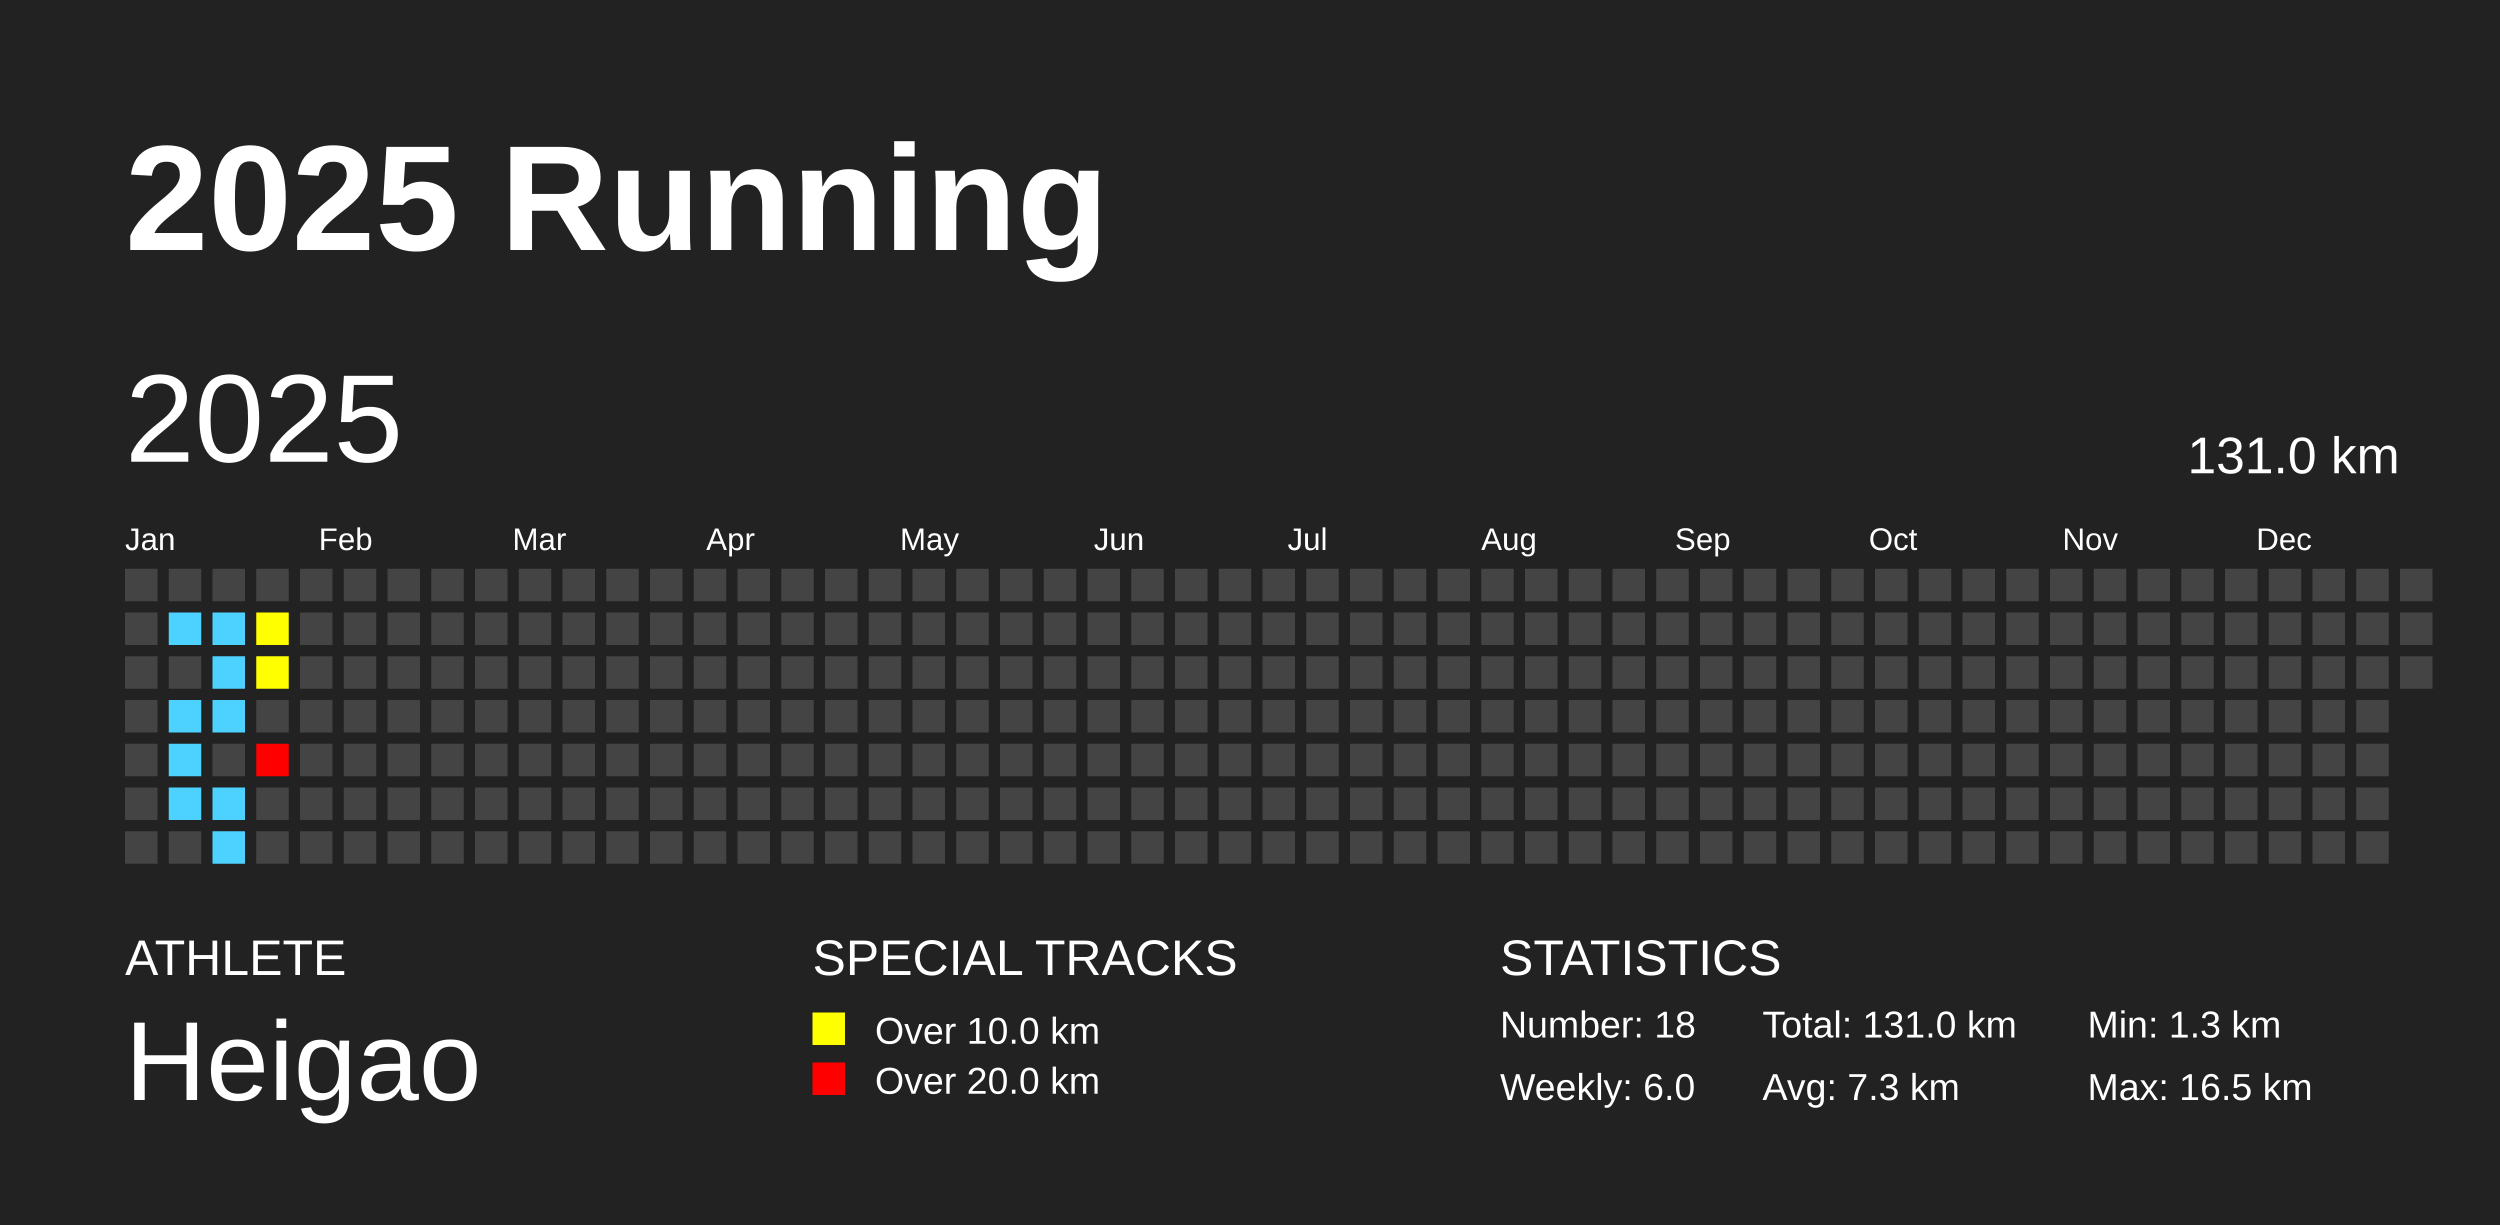
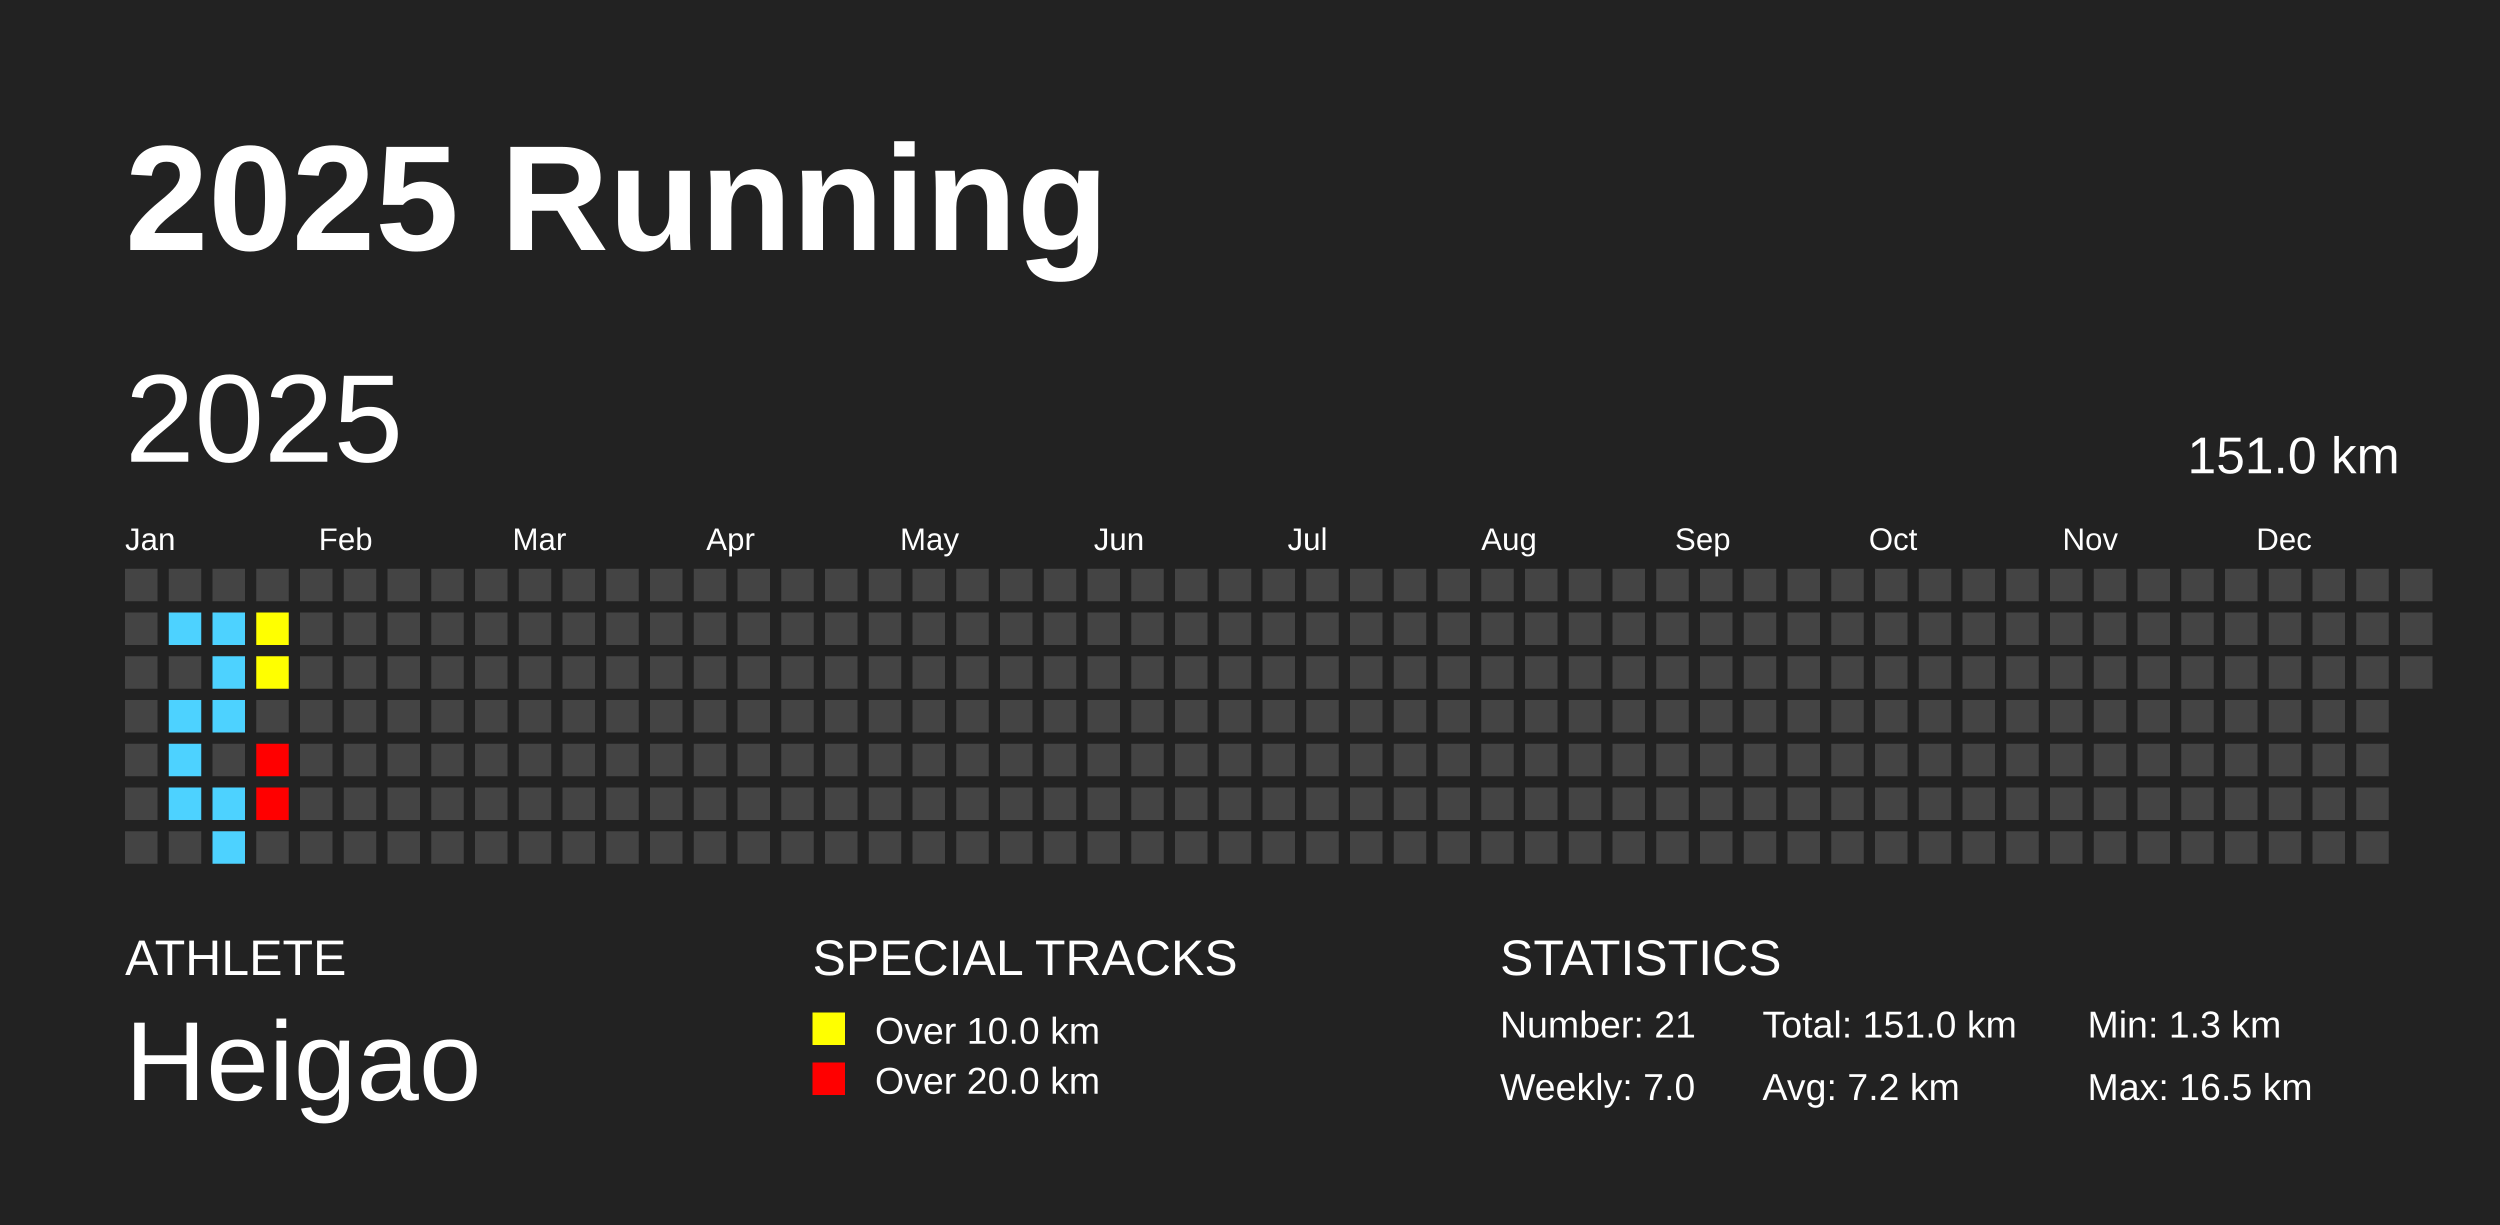
<svg xmlns="http://www.w3.org/2000/svg" baseProfile="full" height="98mm" version="1.1" viewBox="0,0,200,98" width="200mm">
  <defs />
  <rect fill="#222222" height="98" width="200" x="0" y="0" />
  <text fill="#FFFFFF" style="font-size:12px; font-family:Arial; font-weight:bold;" x="10" y="20">2025 Running</text>
  <text fill="#FFFFFF" style="font-size:4px; font-family:Arial" x="10" y="78">ATHLETE</text>
  <text fill="#FFFFFF" style="font-size:9px; font-family:Arial" x="10" y="88">Heigao</text>
  <text fill="#FFFFFF" style="font-size:4px; font-family:Arial" x="65" y="78">SPECIAL TRACKS</text>
  <rect fill="yellow" height="2.6" width="2.6" x="65" y="81" />
  <text fill="#FFFFFF" style="font-size:3px; font-family:Arial" x="70" y="83.5">Over 10.0 km</text>
  <rect fill="red" height="2.6" width="2.6" x="65" y="85" />
  <text fill="#FFFFFF" style="font-size:3px; font-family:Arial" x="70" y="87.5">Over 20.0 km</text>
  <text fill="#FFFFFF" style="font-size:4px; font-family:Arial" x="120" y="78">STATISTICS</text>
-   <text fill="#FFFFFF" style="font-size:3px; font-family:Arial" x="120" y="83">Number: 18</text>
-   <text fill="#FFFFFF" style="font-size:3px; font-family:Arial" x="120" y="88">Weekly: 6.0</text>
-   <text fill="#FFFFFF" style="font-size:3px; font-family:Arial" x="141" y="83">Total: 131.0 km</text>
-   <text fill="#FFFFFF" style="font-size:3px; font-family:Arial" x="141" y="88">Avg: 7.3 km</text>
+   <text fill="#FFFFFF" style="font-size:3px; font-family:Arial" x="120" y="83">Number: 21</text>
+   <text fill="#FFFFFF" style="font-size:3px; font-family:Arial" x="120" y="88">Weekly: 7.0</text>
+   <text fill="#FFFFFF" style="font-size:3px; font-family:Arial" x="141" y="83">Total: 151.0 km</text>
+   <text fill="#FFFFFF" style="font-size:3px; font-family:Arial" x="141" y="88">Avg: 7.2 km</text>
  <text fill="#FFFFFF" style="font-size:3px; font-family:Arial" x="167" y="83">Min: 1.3 km</text>
  <text fill="#FFFFFF" style="font-size:3px; font-family:Arial" x="167" y="88">Max: 16.5 km</text>
  <text dominant-baseline="hanging" fill="#FFFFFF" style="font-size:10.0px; font-family:Arial;" x="10" y="30">2025</text>
-   <text dominant-baseline="hanging" fill="#FFFFFF" style="font-size:4.125px; font-family:Arial;" x="175" y="35">131.0 km</text>
+   <text dominant-baseline="hanging" fill="#FFFFFF" style="font-size:4.125px; font-family:Arial;" x="175" y="35">151.0 km</text>
  <text fill="#FFFFFF" style="font-size:2.5px; font-family:Arial" x="10.0" y="44">Jan</text>
  <text fill="#FFFFFF" style="font-size:2.5px; font-family:Arial" x="25.5" y="44">Feb</text>
  <text fill="#FFFFFF" style="font-size:2.5px; font-family:Arial" x="41.0" y="44">Mar</text>
  <text fill="#FFFFFF" style="font-size:2.5px; font-family:Arial" x="56.5" y="44">Apr</text>
  <text fill="#FFFFFF" style="font-size:2.5px; font-family:Arial" x="72.0" y="44">May</text>
  <text fill="#FFFFFF" style="font-size:2.5px; font-family:Arial" x="87.5" y="44">Jun</text>
  <text fill="#FFFFFF" style="font-size:2.5px; font-family:Arial" x="103.0" y="44">Jul</text>
  <text fill="#FFFFFF" style="font-size:2.5px; font-family:Arial" x="118.5" y="44">Aug</text>
  <text fill="#FFFFFF" style="font-size:2.5px; font-family:Arial" x="134.0" y="44">Sep</text>
  <text fill="#FFFFFF" style="font-size:2.5px; font-family:Arial" x="149.5" y="44">Oct</text>
  <text fill="#FFFFFF" style="font-size:2.5px; font-family:Arial" x="165.0" y="44">Nov</text>
  <text fill="#FFFFFF" style="font-size:2.5px; font-family:Arial" x="180.5" y="44">Dec</text>
  <rect fill="#444444" height="2.6" width="2.6" x="10.0" y="45.5" />
  <rect fill="#444444" height="2.6" width="2.6" x="10.0" y="49.0" />
  <rect fill="#444444" height="2.6" width="2.6" x="10.0" y="52.5" />
  <rect fill="#444444" height="2.6" width="2.6" x="10.0" y="56.0" />
  <rect fill="#444444" height="2.6" width="2.6" x="10.0" y="59.5" />
  <rect fill="#444444" height="2.6" width="2.6" x="10.0" y="63.0" />
  <rect fill="#444444" height="2.6" width="2.6" x="10.0" y="66.5" />
  <rect fill="#444444" height="2.6" width="2.6" x="13.5" y="45.5" />
  <rect fill="#4DD2FF" height="2.6" width="2.6" x="13.5" y="49.0" />
  <rect fill="#444444" height="2.6" width="2.6" x="13.5" y="52.5" />
  <rect fill="#4DD2FF" height="2.6" width="2.6" x="13.5" y="56.0" />
  <rect fill="#4DD2FF" height="2.6" width="2.6" x="13.5" y="59.5" />
  <rect fill="#4DD2FF" height="2.6" width="2.6" x="13.5" y="63.0" />
  <rect fill="#444444" height="2.6" width="2.6" x="13.5" y="66.5" />
  <rect fill="#444444" height="2.6" width="2.6" x="17.0" y="45.5" />
  <rect fill="#4DD2FF" height="2.6" width="2.6" x="17.0" y="49.0" />
  <rect fill="#4DD2FF" height="2.6" width="2.6" x="17.0" y="52.5" />
  <rect fill="#4DD2FF" height="2.6" width="2.6" x="17.0" y="56.0" />
  <rect fill="#444444" height="2.6" width="2.6" x="17.0" y="59.5" />
  <rect fill="#4DD2FF" height="2.6" width="2.6" x="17.0" y="63.0" />
  <rect fill="#4DD2FF" height="2.6" width="2.6" x="17.0" y="66.5" />
  <rect fill="#444444" height="2.6" width="2.6" x="20.5" y="45.5" />
  <rect fill="yellow" height="2.6" width="2.6" x="20.5" y="49.0" />
  <rect fill="yellow" height="2.6" width="2.6" x="20.5" y="52.5" />
  <rect fill="#444444" height="2.6" width="2.6" x="20.5" y="56.0" />
  <rect fill="red" height="2.6" width="2.6" x="20.5" y="59.5" />
-   <rect fill="#444444" height="2.6" width="2.6" x="20.5" y="63.0" />
+   <rect fill="red" height="2.6" width="2.6" x="20.5" y="63.0" />
  <rect fill="#444444" height="2.6" width="2.6" x="20.5" y="66.5" />
  <rect fill="#444444" height="2.6" width="2.6" x="24.0" y="45.5" />
  <rect fill="#444444" height="2.6" width="2.6" x="24.0" y="49.0" />
  <rect fill="#444444" height="2.6" width="2.6" x="24.0" y="52.5" />
  <rect fill="#444444" height="2.6" width="2.6" x="24.0" y="56.0" />
  <rect fill="#444444" height="2.6" width="2.6" x="24.0" y="59.5" />
  <rect fill="#444444" height="2.6" width="2.6" x="24.0" y="63.0" />
  <rect fill="#444444" height="2.6" width="2.6" x="24.0" y="66.5" />
  <rect fill="#444444" height="2.6" width="2.6" x="27.5" y="45.5" />
  <rect fill="#444444" height="2.6" width="2.6" x="27.5" y="49.0" />
  <rect fill="#444444" height="2.6" width="2.6" x="27.5" y="52.5" />
  <rect fill="#444444" height="2.6" width="2.6" x="27.5" y="56.0" />
  <rect fill="#444444" height="2.6" width="2.6" x="27.5" y="59.5" />
  <rect fill="#444444" height="2.6" width="2.6" x="27.5" y="63.0" />
  <rect fill="#444444" height="2.6" width="2.6" x="27.5" y="66.5" />
  <rect fill="#444444" height="2.6" width="2.6" x="31.0" y="45.5" />
  <rect fill="#444444" height="2.6" width="2.6" x="31.0" y="49.0" />
  <rect fill="#444444" height="2.6" width="2.6" x="31.0" y="52.5" />
  <rect fill="#444444" height="2.6" width="2.6" x="31.0" y="56.0" />
  <rect fill="#444444" height="2.6" width="2.6" x="31.0" y="59.5" />
  <rect fill="#444444" height="2.6" width="2.6" x="31.0" y="63.0" />
  <rect fill="#444444" height="2.6" width="2.6" x="31.0" y="66.5" />
  <rect fill="#444444" height="2.6" width="2.6" x="34.5" y="45.5" />
  <rect fill="#444444" height="2.6" width="2.6" x="34.5" y="49.0" />
  <rect fill="#444444" height="2.6" width="2.6" x="34.5" y="52.5" />
  <rect fill="#444444" height="2.6" width="2.6" x="34.5" y="56.0" />
  <rect fill="#444444" height="2.6" width="2.6" x="34.5" y="59.5" />
  <rect fill="#444444" height="2.6" width="2.6" x="34.5" y="63.0" />
  <rect fill="#444444" height="2.6" width="2.6" x="34.5" y="66.5" />
  <rect fill="#444444" height="2.6" width="2.6" x="38.0" y="45.5" />
  <rect fill="#444444" height="2.6" width="2.6" x="38.0" y="49.0" />
  <rect fill="#444444" height="2.6" width="2.6" x="38.0" y="52.5" />
  <rect fill="#444444" height="2.6" width="2.6" x="38.0" y="56.0" />
  <rect fill="#444444" height="2.6" width="2.6" x="38.0" y="59.5" />
  <rect fill="#444444" height="2.6" width="2.6" x="38.0" y="63.0" />
  <rect fill="#444444" height="2.6" width="2.6" x="38.0" y="66.5" />
  <rect fill="#444444" height="2.6" width="2.6" x="41.5" y="45.5" />
  <rect fill="#444444" height="2.6" width="2.6" x="41.5" y="49.0" />
  <rect fill="#444444" height="2.6" width="2.6" x="41.5" y="52.5" />
  <rect fill="#444444" height="2.6" width="2.6" x="41.5" y="56.0" />
  <rect fill="#444444" height="2.6" width="2.6" x="41.5" y="59.5" />
  <rect fill="#444444" height="2.6" width="2.6" x="41.5" y="63.0" />
  <rect fill="#444444" height="2.6" width="2.6" x="41.5" y="66.5" />
  <rect fill="#444444" height="2.6" width="2.6" x="45.0" y="45.5" />
  <rect fill="#444444" height="2.6" width="2.6" x="45.0" y="49.0" />
  <rect fill="#444444" height="2.6" width="2.6" x="45.0" y="52.5" />
  <rect fill="#444444" height="2.6" width="2.6" x="45.0" y="56.0" />
  <rect fill="#444444" height="2.6" width="2.6" x="45.0" y="59.5" />
  <rect fill="#444444" height="2.6" width="2.6" x="45.0" y="63.0" />
  <rect fill="#444444" height="2.6" width="2.6" x="45.0" y="66.5" />
  <rect fill="#444444" height="2.6" width="2.6" x="48.5" y="45.5" />
  <rect fill="#444444" height="2.6" width="2.6" x="48.5" y="49.0" />
  <rect fill="#444444" height="2.6" width="2.6" x="48.5" y="52.5" />
  <rect fill="#444444" height="2.6" width="2.6" x="48.5" y="56.0" />
  <rect fill="#444444" height="2.6" width="2.6" x="48.5" y="59.5" />
  <rect fill="#444444" height="2.6" width="2.6" x="48.5" y="63.0" />
  <rect fill="#444444" height="2.6" width="2.6" x="48.5" y="66.5" />
  <rect fill="#444444" height="2.6" width="2.6" x="52.0" y="45.5" />
  <rect fill="#444444" height="2.6" width="2.6" x="52.0" y="49.0" />
  <rect fill="#444444" height="2.6" width="2.6" x="52.0" y="52.5" />
  <rect fill="#444444" height="2.6" width="2.6" x="52.0" y="56.0" />
  <rect fill="#444444" height="2.6" width="2.6" x="52.0" y="59.5" />
  <rect fill="#444444" height="2.6" width="2.6" x="52.0" y="63.0" />
  <rect fill="#444444" height="2.6" width="2.6" x="52.0" y="66.5" />
  <rect fill="#444444" height="2.6" width="2.6" x="55.5" y="45.5" />
  <rect fill="#444444" height="2.6" width="2.6" x="55.5" y="49.0" />
  <rect fill="#444444" height="2.6" width="2.6" x="55.5" y="52.5" />
  <rect fill="#444444" height="2.6" width="2.6" x="55.5" y="56.0" />
  <rect fill="#444444" height="2.6" width="2.6" x="55.5" y="59.5" />
  <rect fill="#444444" height="2.6" width="2.6" x="55.5" y="63.0" />
  <rect fill="#444444" height="2.6" width="2.6" x="55.5" y="66.5" />
  <rect fill="#444444" height="2.6" width="2.6" x="59.0" y="45.5" />
  <rect fill="#444444" height="2.6" width="2.6" x="59.0" y="49.0" />
  <rect fill="#444444" height="2.6" width="2.6" x="59.0" y="52.5" />
  <rect fill="#444444" height="2.6" width="2.6" x="59.0" y="56.0" />
  <rect fill="#444444" height="2.6" width="2.6" x="59.0" y="59.5" />
  <rect fill="#444444" height="2.6" width="2.6" x="59.0" y="63.0" />
  <rect fill="#444444" height="2.6" width="2.6" x="59.0" y="66.5" />
  <rect fill="#444444" height="2.6" width="2.6" x="62.5" y="45.5" />
  <rect fill="#444444" height="2.6" width="2.6" x="62.5" y="49.0" />
  <rect fill="#444444" height="2.6" width="2.6" x="62.5" y="52.5" />
  <rect fill="#444444" height="2.6" width="2.6" x="62.5" y="56.0" />
  <rect fill="#444444" height="2.6" width="2.6" x="62.5" y="59.5" />
  <rect fill="#444444" height="2.6" width="2.6" x="62.5" y="63.0" />
  <rect fill="#444444" height="2.6" width="2.6" x="62.5" y="66.5" />
  <rect fill="#444444" height="2.6" width="2.6" x="66.0" y="45.5" />
  <rect fill="#444444" height="2.6" width="2.6" x="66.0" y="49.0" />
  <rect fill="#444444" height="2.6" width="2.6" x="66.0" y="52.5" />
  <rect fill="#444444" height="2.6" width="2.6" x="66.0" y="56.0" />
  <rect fill="#444444" height="2.6" width="2.6" x="66.0" y="59.5" />
  <rect fill="#444444" height="2.6" width="2.6" x="66.0" y="63.0" />
  <rect fill="#444444" height="2.6" width="2.6" x="66.0" y="66.5" />
  <rect fill="#444444" height="2.6" width="2.6" x="69.5" y="45.5" />
  <rect fill="#444444" height="2.6" width="2.6" x="69.5" y="49.0" />
  <rect fill="#444444" height="2.6" width="2.6" x="69.5" y="52.5" />
  <rect fill="#444444" height="2.6" width="2.6" x="69.5" y="56.0" />
  <rect fill="#444444" height="2.6" width="2.6" x="69.5" y="59.5" />
  <rect fill="#444444" height="2.6" width="2.6" x="69.5" y="63.0" />
  <rect fill="#444444" height="2.6" width="2.6" x="69.5" y="66.5" />
  <rect fill="#444444" height="2.6" width="2.6" x="73.0" y="45.5" />
  <rect fill="#444444" height="2.6" width="2.6" x="73.0" y="49.0" />
  <rect fill="#444444" height="2.6" width="2.6" x="73.0" y="52.5" />
  <rect fill="#444444" height="2.6" width="2.6" x="73.0" y="56.0" />
  <rect fill="#444444" height="2.6" width="2.6" x="73.0" y="59.5" />
  <rect fill="#444444" height="2.6" width="2.6" x="73.0" y="63.0" />
  <rect fill="#444444" height="2.6" width="2.6" x="73.0" y="66.5" />
  <rect fill="#444444" height="2.6" width="2.6" x="76.5" y="45.5" />
  <rect fill="#444444" height="2.6" width="2.6" x="76.5" y="49.0" />
  <rect fill="#444444" height="2.6" width="2.6" x="76.5" y="52.5" />
  <rect fill="#444444" height="2.6" width="2.6" x="76.5" y="56.0" />
  <rect fill="#444444" height="2.6" width="2.6" x="76.5" y="59.5" />
  <rect fill="#444444" height="2.6" width="2.6" x="76.5" y="63.0" />
  <rect fill="#444444" height="2.6" width="2.6" x="76.5" y="66.5" />
  <rect fill="#444444" height="2.6" width="2.6" x="80.0" y="45.5" />
  <rect fill="#444444" height="2.6" width="2.6" x="80.0" y="49.0" />
  <rect fill="#444444" height="2.6" width="2.6" x="80.0" y="52.5" />
  <rect fill="#444444" height="2.6" width="2.6" x="80.0" y="56.0" />
  <rect fill="#444444" height="2.6" width="2.6" x="80.0" y="59.5" />
  <rect fill="#444444" height="2.6" width="2.6" x="80.0" y="63.0" />
  <rect fill="#444444" height="2.6" width="2.6" x="80.0" y="66.5" />
  <rect fill="#444444" height="2.6" width="2.6" x="83.5" y="45.5" />
  <rect fill="#444444" height="2.6" width="2.6" x="83.5" y="49.0" />
  <rect fill="#444444" height="2.6" width="2.6" x="83.5" y="52.5" />
  <rect fill="#444444" height="2.6" width="2.6" x="83.5" y="56.0" />
  <rect fill="#444444" height="2.6" width="2.6" x="83.5" y="59.5" />
  <rect fill="#444444" height="2.6" width="2.6" x="83.5" y="63.0" />
  <rect fill="#444444" height="2.6" width="2.6" x="83.5" y="66.5" />
  <rect fill="#444444" height="2.6" width="2.6" x="87.0" y="45.5" />
  <rect fill="#444444" height="2.6" width="2.6" x="87.0" y="49.0" />
  <rect fill="#444444" height="2.6" width="2.6" x="87.0" y="52.5" />
  <rect fill="#444444" height="2.6" width="2.6" x="87.0" y="56.0" />
  <rect fill="#444444" height="2.6" width="2.6" x="87.0" y="59.5" />
  <rect fill="#444444" height="2.6" width="2.6" x="87.0" y="63.0" />
  <rect fill="#444444" height="2.6" width="2.6" x="87.0" y="66.5" />
  <rect fill="#444444" height="2.6" width="2.6" x="90.5" y="45.5" />
  <rect fill="#444444" height="2.6" width="2.6" x="90.5" y="49.0" />
  <rect fill="#444444" height="2.6" width="2.6" x="90.5" y="52.5" />
  <rect fill="#444444" height="2.6" width="2.6" x="90.5" y="56.0" />
  <rect fill="#444444" height="2.6" width="2.6" x="90.5" y="59.5" />
  <rect fill="#444444" height="2.6" width="2.6" x="90.5" y="63.0" />
  <rect fill="#444444" height="2.6" width="2.6" x="90.5" y="66.5" />
  <rect fill="#444444" height="2.6" width="2.6" x="94.0" y="45.5" />
  <rect fill="#444444" height="2.6" width="2.6" x="94.0" y="49.0" />
  <rect fill="#444444" height="2.6" width="2.6" x="94.0" y="52.5" />
  <rect fill="#444444" height="2.6" width="2.6" x="94.0" y="56.0" />
  <rect fill="#444444" height="2.6" width="2.6" x="94.0" y="59.5" />
  <rect fill="#444444" height="2.6" width="2.6" x="94.0" y="63.0" />
  <rect fill="#444444" height="2.6" width="2.6" x="94.0" y="66.5" />
  <rect fill="#444444" height="2.6" width="2.6" x="97.5" y="45.5" />
  <rect fill="#444444" height="2.6" width="2.6" x="97.5" y="49.0" />
  <rect fill="#444444" height="2.6" width="2.6" x="97.5" y="52.5" />
  <rect fill="#444444" height="2.6" width="2.6" x="97.5" y="56.0" />
  <rect fill="#444444" height="2.6" width="2.6" x="97.5" y="59.5" />
  <rect fill="#444444" height="2.6" width="2.6" x="97.5" y="63.0" />
  <rect fill="#444444" height="2.6" width="2.6" x="97.5" y="66.5" />
  <rect fill="#444444" height="2.6" width="2.6" x="101.0" y="45.5" />
  <rect fill="#444444" height="2.6" width="2.6" x="101.0" y="49.0" />
  <rect fill="#444444" height="2.6" width="2.6" x="101.0" y="52.5" />
  <rect fill="#444444" height="2.6" width="2.6" x="101.0" y="56.0" />
  <rect fill="#444444" height="2.6" width="2.6" x="101.0" y="59.5" />
  <rect fill="#444444" height="2.6" width="2.6" x="101.0" y="63.0" />
  <rect fill="#444444" height="2.6" width="2.6" x="101.0" y="66.5" />
  <rect fill="#444444" height="2.6" width="2.6" x="104.5" y="45.5" />
  <rect fill="#444444" height="2.6" width="2.6" x="104.5" y="49.0" />
  <rect fill="#444444" height="2.6" width="2.6" x="104.5" y="52.5" />
  <rect fill="#444444" height="2.6" width="2.6" x="104.5" y="56.0" />
  <rect fill="#444444" height="2.6" width="2.6" x="104.5" y="59.5" />
  <rect fill="#444444" height="2.6" width="2.6" x="104.5" y="63.0" />
  <rect fill="#444444" height="2.6" width="2.6" x="104.5" y="66.5" />
  <rect fill="#444444" height="2.6" width="2.6" x="108.0" y="45.5" />
  <rect fill="#444444" height="2.6" width="2.6" x="108.0" y="49.0" />
  <rect fill="#444444" height="2.6" width="2.6" x="108.0" y="52.5" />
  <rect fill="#444444" height="2.6" width="2.6" x="108.0" y="56.0" />
  <rect fill="#444444" height="2.6" width="2.6" x="108.0" y="59.5" />
  <rect fill="#444444" height="2.6" width="2.6" x="108.0" y="63.0" />
  <rect fill="#444444" height="2.6" width="2.6" x="108.0" y="66.5" />
  <rect fill="#444444" height="2.6" width="2.6" x="111.5" y="45.5" />
  <rect fill="#444444" height="2.6" width="2.6" x="111.5" y="49.0" />
  <rect fill="#444444" height="2.6" width="2.6" x="111.5" y="52.5" />
  <rect fill="#444444" height="2.6" width="2.6" x="111.5" y="56.0" />
  <rect fill="#444444" height="2.6" width="2.6" x="111.5" y="59.5" />
  <rect fill="#444444" height="2.6" width="2.6" x="111.5" y="63.0" />
  <rect fill="#444444" height="2.6" width="2.6" x="111.5" y="66.5" />
  <rect fill="#444444" height="2.6" width="2.6" x="115.0" y="45.5" />
  <rect fill="#444444" height="2.6" width="2.6" x="115.0" y="49.0" />
  <rect fill="#444444" height="2.6" width="2.6" x="115.0" y="52.5" />
  <rect fill="#444444" height="2.6" width="2.6" x="115.0" y="56.0" />
  <rect fill="#444444" height="2.6" width="2.6" x="115.0" y="59.5" />
  <rect fill="#444444" height="2.6" width="2.6" x="115.0" y="63.0" />
  <rect fill="#444444" height="2.6" width="2.6" x="115.0" y="66.5" />
  <rect fill="#444444" height="2.6" width="2.6" x="118.5" y="45.5" />
  <rect fill="#444444" height="2.6" width="2.6" x="118.5" y="49.0" />
  <rect fill="#444444" height="2.6" width="2.6" x="118.5" y="52.5" />
  <rect fill="#444444" height="2.6" width="2.6" x="118.5" y="56.0" />
  <rect fill="#444444" height="2.6" width="2.6" x="118.5" y="59.5" />
  <rect fill="#444444" height="2.6" width="2.6" x="118.5" y="63.0" />
  <rect fill="#444444" height="2.6" width="2.6" x="118.5" y="66.5" />
  <rect fill="#444444" height="2.6" width="2.6" x="122.0" y="45.5" />
  <rect fill="#444444" height="2.6" width="2.6" x="122.0" y="49.0" />
  <rect fill="#444444" height="2.6" width="2.6" x="122.0" y="52.5" />
  <rect fill="#444444" height="2.6" width="2.6" x="122.0" y="56.0" />
  <rect fill="#444444" height="2.6" width="2.6" x="122.0" y="59.5" />
  <rect fill="#444444" height="2.6" width="2.6" x="122.0" y="63.0" />
  <rect fill="#444444" height="2.6" width="2.6" x="122.0" y="66.5" />
  <rect fill="#444444" height="2.6" width="2.6" x="125.5" y="45.5" />
  <rect fill="#444444" height="2.6" width="2.6" x="125.5" y="49.0" />
  <rect fill="#444444" height="2.6" width="2.6" x="125.5" y="52.5" />
  <rect fill="#444444" height="2.6" width="2.6" x="125.5" y="56.0" />
  <rect fill="#444444" height="2.6" width="2.6" x="125.5" y="59.5" />
  <rect fill="#444444" height="2.6" width="2.6" x="125.5" y="63.0" />
  <rect fill="#444444" height="2.6" width="2.6" x="125.5" y="66.5" />
  <rect fill="#444444" height="2.6" width="2.6" x="129.0" y="45.5" />
  <rect fill="#444444" height="2.6" width="2.6" x="129.0" y="49.0" />
  <rect fill="#444444" height="2.6" width="2.6" x="129.0" y="52.5" />
  <rect fill="#444444" height="2.6" width="2.6" x="129.0" y="56.0" />
  <rect fill="#444444" height="2.6" width="2.6" x="129.0" y="59.5" />
  <rect fill="#444444" height="2.6" width="2.6" x="129.0" y="63.0" />
  <rect fill="#444444" height="2.6" width="2.6" x="129.0" y="66.5" />
  <rect fill="#444444" height="2.6" width="2.6" x="132.5" y="45.5" />
  <rect fill="#444444" height="2.6" width="2.6" x="132.5" y="49.0" />
  <rect fill="#444444" height="2.6" width="2.6" x="132.5" y="52.5" />
  <rect fill="#444444" height="2.6" width="2.6" x="132.5" y="56.0" />
  <rect fill="#444444" height="2.6" width="2.6" x="132.5" y="59.5" />
  <rect fill="#444444" height="2.6" width="2.6" x="132.5" y="63.0" />
  <rect fill="#444444" height="2.6" width="2.6" x="132.5" y="66.5" />
  <rect fill="#444444" height="2.6" width="2.6" x="136.0" y="45.5" />
  <rect fill="#444444" height="2.6" width="2.6" x="136.0" y="49.0" />
  <rect fill="#444444" height="2.6" width="2.6" x="136.0" y="52.5" />
  <rect fill="#444444" height="2.6" width="2.6" x="136.0" y="56.0" />
  <rect fill="#444444" height="2.6" width="2.6" x="136.0" y="59.5" />
  <rect fill="#444444" height="2.6" width="2.6" x="136.0" y="63.0" />
  <rect fill="#444444" height="2.6" width="2.6" x="136.0" y="66.5" />
  <rect fill="#444444" height="2.6" width="2.6" x="139.5" y="45.5" />
  <rect fill="#444444" height="2.6" width="2.6" x="139.5" y="49.0" />
  <rect fill="#444444" height="2.6" width="2.6" x="139.5" y="52.5" />
  <rect fill="#444444" height="2.6" width="2.6" x="139.5" y="56.0" />
  <rect fill="#444444" height="2.6" width="2.6" x="139.5" y="59.5" />
  <rect fill="#444444" height="2.6" width="2.6" x="139.5" y="63.0" />
  <rect fill="#444444" height="2.6" width="2.6" x="139.5" y="66.5" />
  <rect fill="#444444" height="2.6" width="2.6" x="143.0" y="45.5" />
  <rect fill="#444444" height="2.6" width="2.6" x="143.0" y="49.0" />
  <rect fill="#444444" height="2.6" width="2.6" x="143.0" y="52.5" />
  <rect fill="#444444" height="2.6" width="2.6" x="143.0" y="56.0" />
  <rect fill="#444444" height="2.6" width="2.6" x="143.0" y="59.5" />
  <rect fill="#444444" height="2.6" width="2.6" x="143.0" y="63.0" />
  <rect fill="#444444" height="2.6" width="2.6" x="143.0" y="66.5" />
  <rect fill="#444444" height="2.6" width="2.6" x="146.5" y="45.5" />
  <rect fill="#444444" height="2.6" width="2.6" x="146.5" y="49.0" />
  <rect fill="#444444" height="2.6" width="2.6" x="146.5" y="52.5" />
  <rect fill="#444444" height="2.6" width="2.6" x="146.5" y="56.0" />
  <rect fill="#444444" height="2.6" width="2.6" x="146.5" y="59.5" />
  <rect fill="#444444" height="2.6" width="2.6" x="146.5" y="63.0" />
  <rect fill="#444444" height="2.6" width="2.6" x="146.5" y="66.5" />
  <rect fill="#444444" height="2.6" width="2.6" x="150.0" y="45.5" />
  <rect fill="#444444" height="2.6" width="2.6" x="150.0" y="49.0" />
  <rect fill="#444444" height="2.6" width="2.6" x="150.0" y="52.5" />
  <rect fill="#444444" height="2.6" width="2.6" x="150.0" y="56.0" />
  <rect fill="#444444" height="2.6" width="2.6" x="150.0" y="59.5" />
  <rect fill="#444444" height="2.6" width="2.6" x="150.0" y="63.0" />
  <rect fill="#444444" height="2.6" width="2.6" x="150.0" y="66.5" />
  <rect fill="#444444" height="2.6" width="2.6" x="153.5" y="45.5" />
  <rect fill="#444444" height="2.6" width="2.6" x="153.5" y="49.0" />
  <rect fill="#444444" height="2.6" width="2.6" x="153.5" y="52.5" />
  <rect fill="#444444" height="2.6" width="2.6" x="153.5" y="56.0" />
  <rect fill="#444444" height="2.6" width="2.6" x="153.5" y="59.5" />
  <rect fill="#444444" height="2.6" width="2.6" x="153.5" y="63.0" />
  <rect fill="#444444" height="2.6" width="2.6" x="153.5" y="66.5" />
  <rect fill="#444444" height="2.6" width="2.6" x="157.0" y="45.5" />
  <rect fill="#444444" height="2.6" width="2.6" x="157.0" y="49.0" />
  <rect fill="#444444" height="2.6" width="2.6" x="157.0" y="52.5" />
  <rect fill="#444444" height="2.6" width="2.6" x="157.0" y="56.0" />
  <rect fill="#444444" height="2.6" width="2.6" x="157.0" y="59.5" />
  <rect fill="#444444" height="2.6" width="2.6" x="157.0" y="63.0" />
  <rect fill="#444444" height="2.6" width="2.6" x="157.0" y="66.5" />
  <rect fill="#444444" height="2.6" width="2.6" x="160.5" y="45.5" />
  <rect fill="#444444" height="2.6" width="2.6" x="160.5" y="49.0" />
  <rect fill="#444444" height="2.6" width="2.6" x="160.5" y="52.5" />
  <rect fill="#444444" height="2.6" width="2.6" x="160.5" y="56.0" />
  <rect fill="#444444" height="2.6" width="2.6" x="160.5" y="59.5" />
  <rect fill="#444444" height="2.6" width="2.6" x="160.5" y="63.0" />
  <rect fill="#444444" height="2.6" width="2.6" x="160.5" y="66.5" />
  <rect fill="#444444" height="2.6" width="2.6" x="164.0" y="45.5" />
  <rect fill="#444444" height="2.6" width="2.6" x="164.0" y="49.0" />
  <rect fill="#444444" height="2.6" width="2.6" x="164.0" y="52.5" />
  <rect fill="#444444" height="2.6" width="2.6" x="164.0" y="56.0" />
  <rect fill="#444444" height="2.6" width="2.6" x="164.0" y="59.5" />
  <rect fill="#444444" height="2.6" width="2.6" x="164.0" y="63.0" />
  <rect fill="#444444" height="2.6" width="2.6" x="164.0" y="66.5" />
  <rect fill="#444444" height="2.6" width="2.6" x="167.5" y="45.5" />
  <rect fill="#444444" height="2.6" width="2.6" x="167.5" y="49.0" />
  <rect fill="#444444" height="2.6" width="2.6" x="167.5" y="52.5" />
  <rect fill="#444444" height="2.6" width="2.6" x="167.5" y="56.0" />
  <rect fill="#444444" height="2.6" width="2.6" x="167.5" y="59.5" />
  <rect fill="#444444" height="2.6" width="2.6" x="167.5" y="63.0" />
  <rect fill="#444444" height="2.6" width="2.6" x="167.5" y="66.5" />
  <rect fill="#444444" height="2.6" width="2.6" x="171.0" y="45.5" />
  <rect fill="#444444" height="2.6" width="2.6" x="171.0" y="49.0" />
  <rect fill="#444444" height="2.6" width="2.6" x="171.0" y="52.5" />
  <rect fill="#444444" height="2.6" width="2.6" x="171.0" y="56.0" />
  <rect fill="#444444" height="2.6" width="2.6" x="171.0" y="59.5" />
  <rect fill="#444444" height="2.6" width="2.6" x="171.0" y="63.0" />
  <rect fill="#444444" height="2.6" width="2.6" x="171.0" y="66.5" />
  <rect fill="#444444" height="2.6" width="2.6" x="174.5" y="45.5" />
  <rect fill="#444444" height="2.6" width="2.6" x="174.5" y="49.0" />
  <rect fill="#444444" height="2.6" width="2.6" x="174.5" y="52.5" />
  <rect fill="#444444" height="2.6" width="2.6" x="174.5" y="56.0" />
  <rect fill="#444444" height="2.6" width="2.6" x="174.5" y="59.5" />
  <rect fill="#444444" height="2.6" width="2.6" x="174.5" y="63.0" />
  <rect fill="#444444" height="2.6" width="2.6" x="174.5" y="66.5" />
  <rect fill="#444444" height="2.6" width="2.6" x="178.0" y="45.5" />
  <rect fill="#444444" height="2.6" width="2.6" x="178.0" y="49.0" />
  <rect fill="#444444" height="2.6" width="2.6" x="178.0" y="52.5" />
  <rect fill="#444444" height="2.6" width="2.6" x="178.0" y="56.0" />
  <rect fill="#444444" height="2.6" width="2.6" x="178.0" y="59.5" />
  <rect fill="#444444" height="2.6" width="2.6" x="178.0" y="63.0" />
  <rect fill="#444444" height="2.6" width="2.6" x="178.0" y="66.5" />
  <rect fill="#444444" height="2.6" width="2.6" x="181.5" y="45.5" />
  <rect fill="#444444" height="2.6" width="2.6" x="181.5" y="49.0" />
  <rect fill="#444444" height="2.6" width="2.6" x="181.5" y="52.5" />
  <rect fill="#444444" height="2.6" width="2.6" x="181.5" y="56.0" />
  <rect fill="#444444" height="2.6" width="2.6" x="181.5" y="59.5" />
  <rect fill="#444444" height="2.6" width="2.6" x="181.5" y="63.0" />
  <rect fill="#444444" height="2.6" width="2.6" x="181.5" y="66.5" />
  <rect fill="#444444" height="2.6" width="2.6" x="185.0" y="45.5" />
  <rect fill="#444444" height="2.6" width="2.6" x="185.0" y="49.0" />
  <rect fill="#444444" height="2.6" width="2.6" x="185.0" y="52.5" />
  <rect fill="#444444" height="2.6" width="2.6" x="185.0" y="56.0" />
  <rect fill="#444444" height="2.6" width="2.6" x="185.0" y="59.5" />
  <rect fill="#444444" height="2.6" width="2.6" x="185.0" y="63.0" />
  <rect fill="#444444" height="2.6" width="2.6" x="185.0" y="66.5" />
  <rect fill="#444444" height="2.6" width="2.6" x="188.5" y="45.5" />
  <rect fill="#444444" height="2.6" width="2.6" x="188.5" y="49.0" />
  <rect fill="#444444" height="2.6" width="2.6" x="188.5" y="52.5" />
  <rect fill="#444444" height="2.6" width="2.6" x="188.5" y="56.0" />
  <rect fill="#444444" height="2.6" width="2.6" x="188.5" y="59.5" />
  <rect fill="#444444" height="2.6" width="2.6" x="188.5" y="63.0" />
  <rect fill="#444444" height="2.6" width="2.6" x="188.5" y="66.5" />
  <rect fill="#444444" height="2.6" width="2.6" x="192.0" y="45.5" />
  <rect fill="#444444" height="2.6" width="2.6" x="192.0" y="49.0" />
  <rect fill="#444444" height="2.6" width="2.6" x="192.0" y="52.5" />
</svg>
